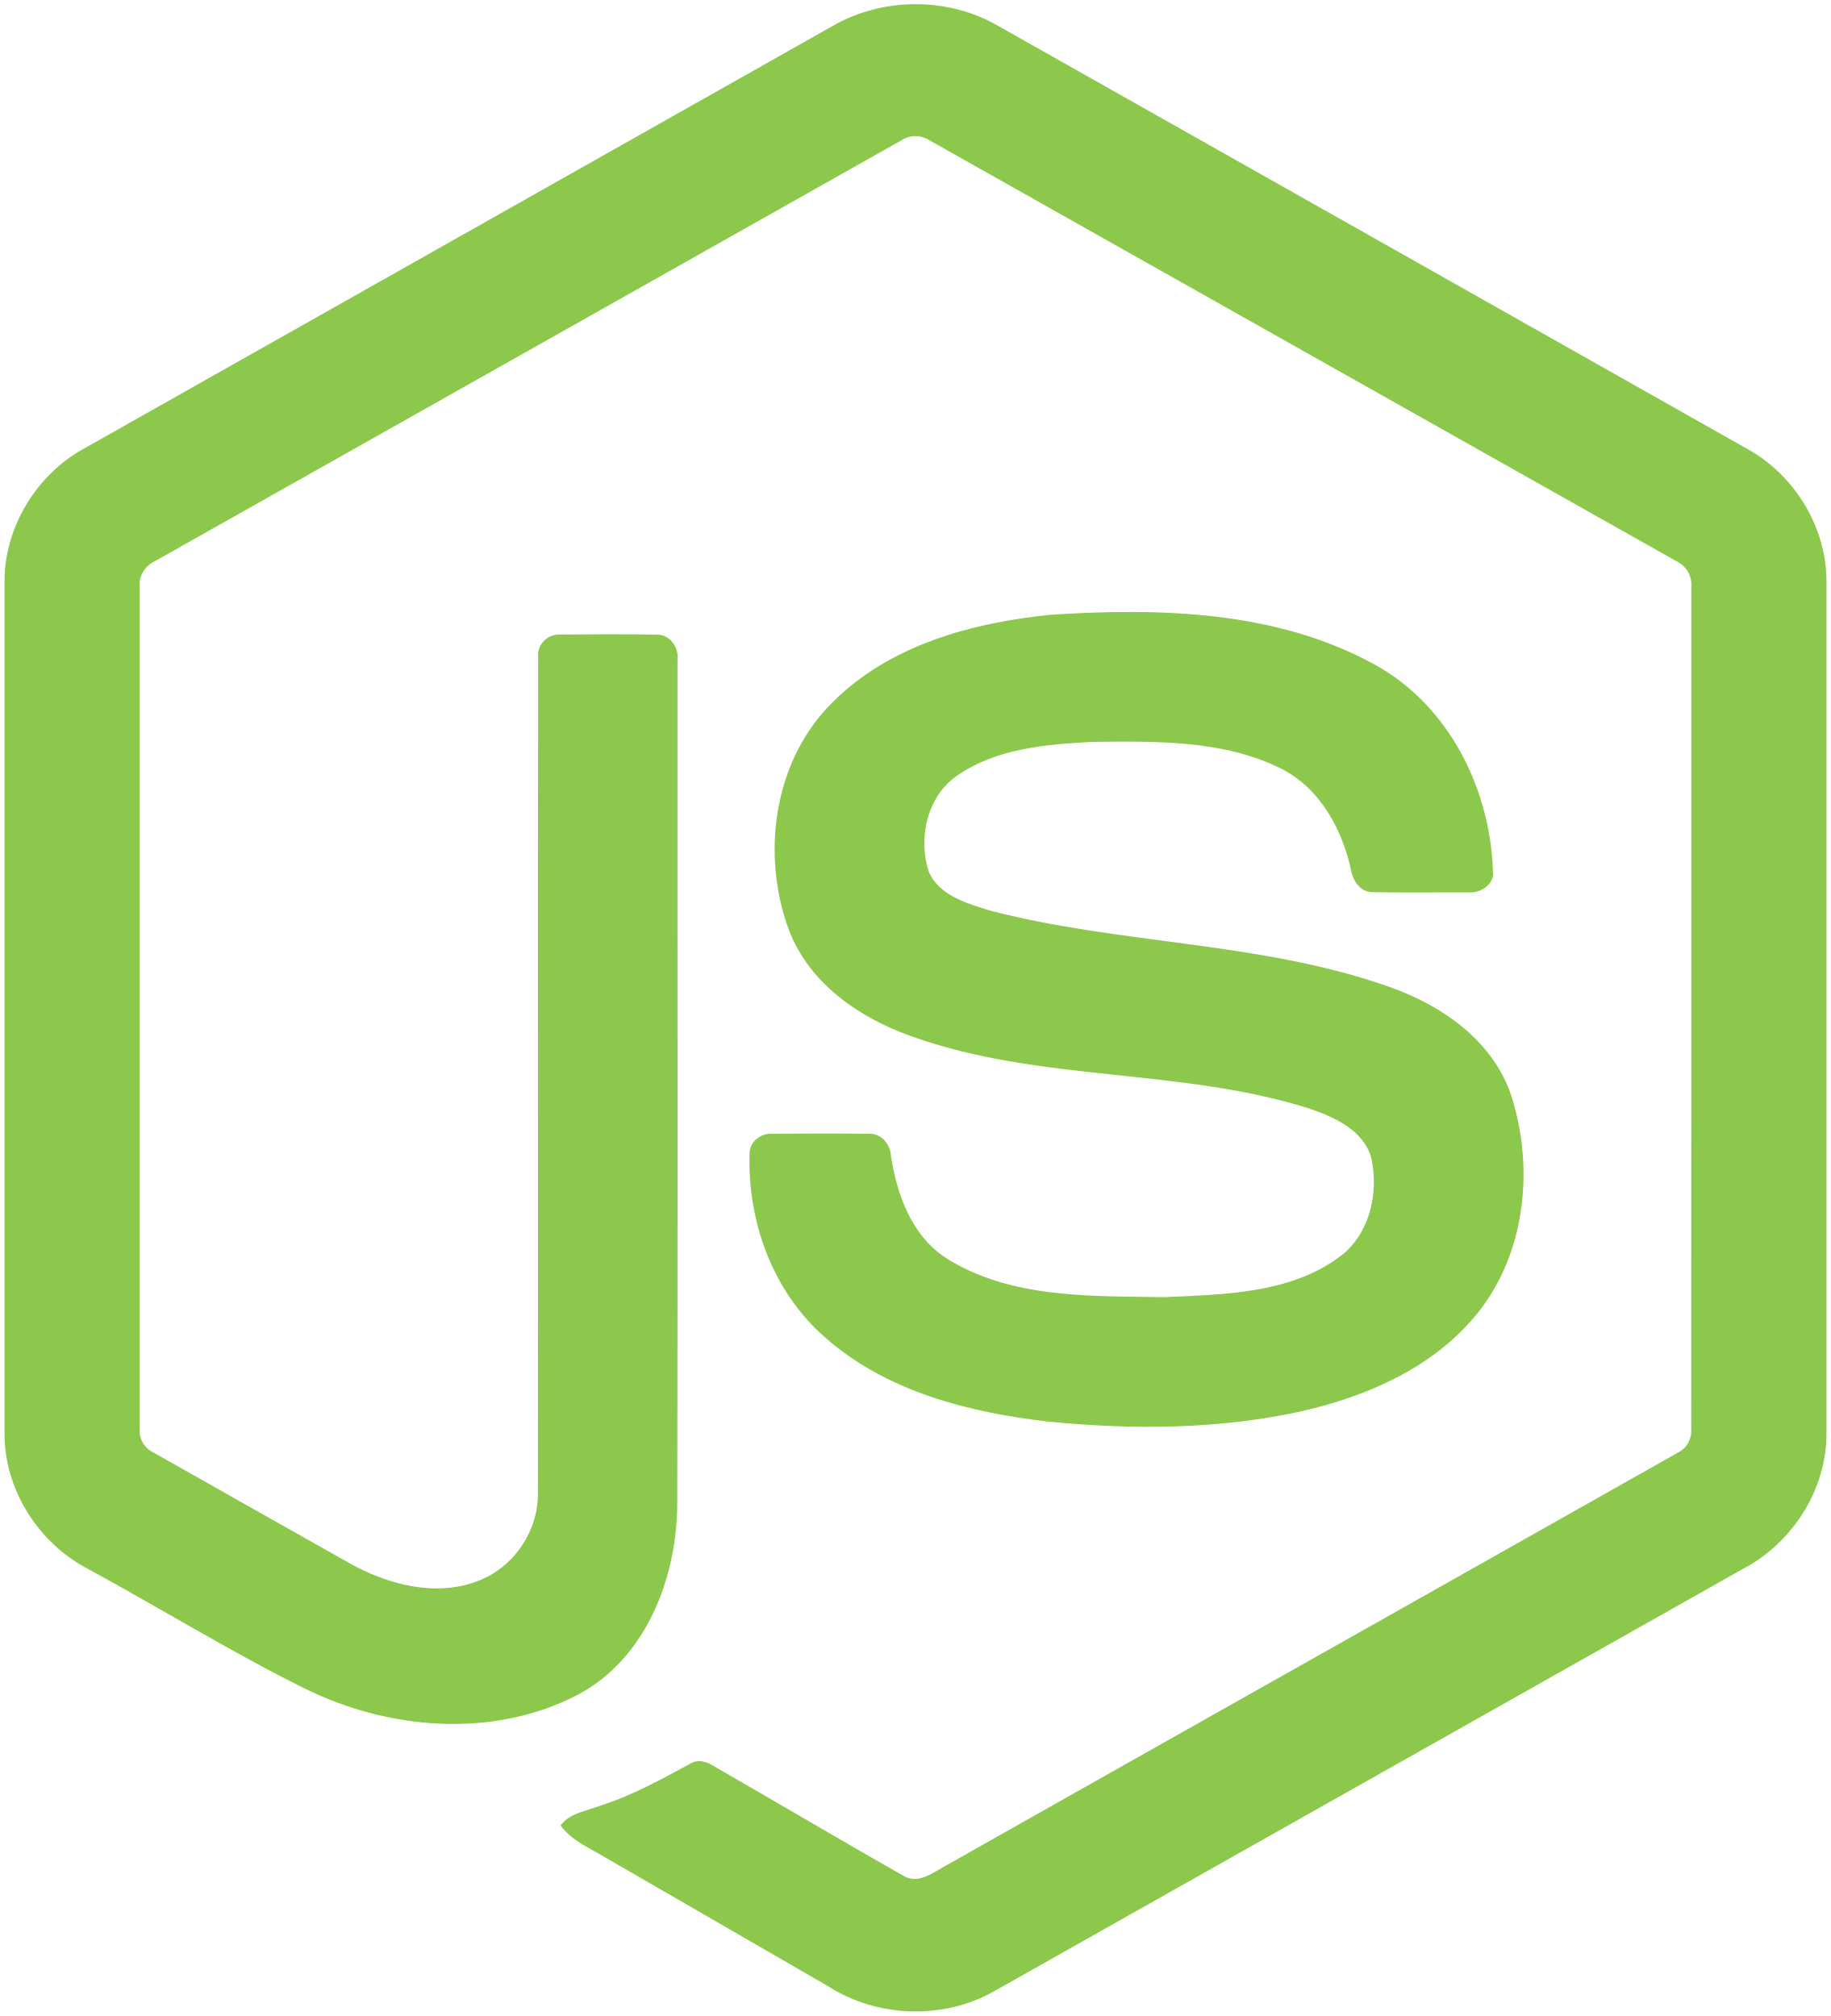
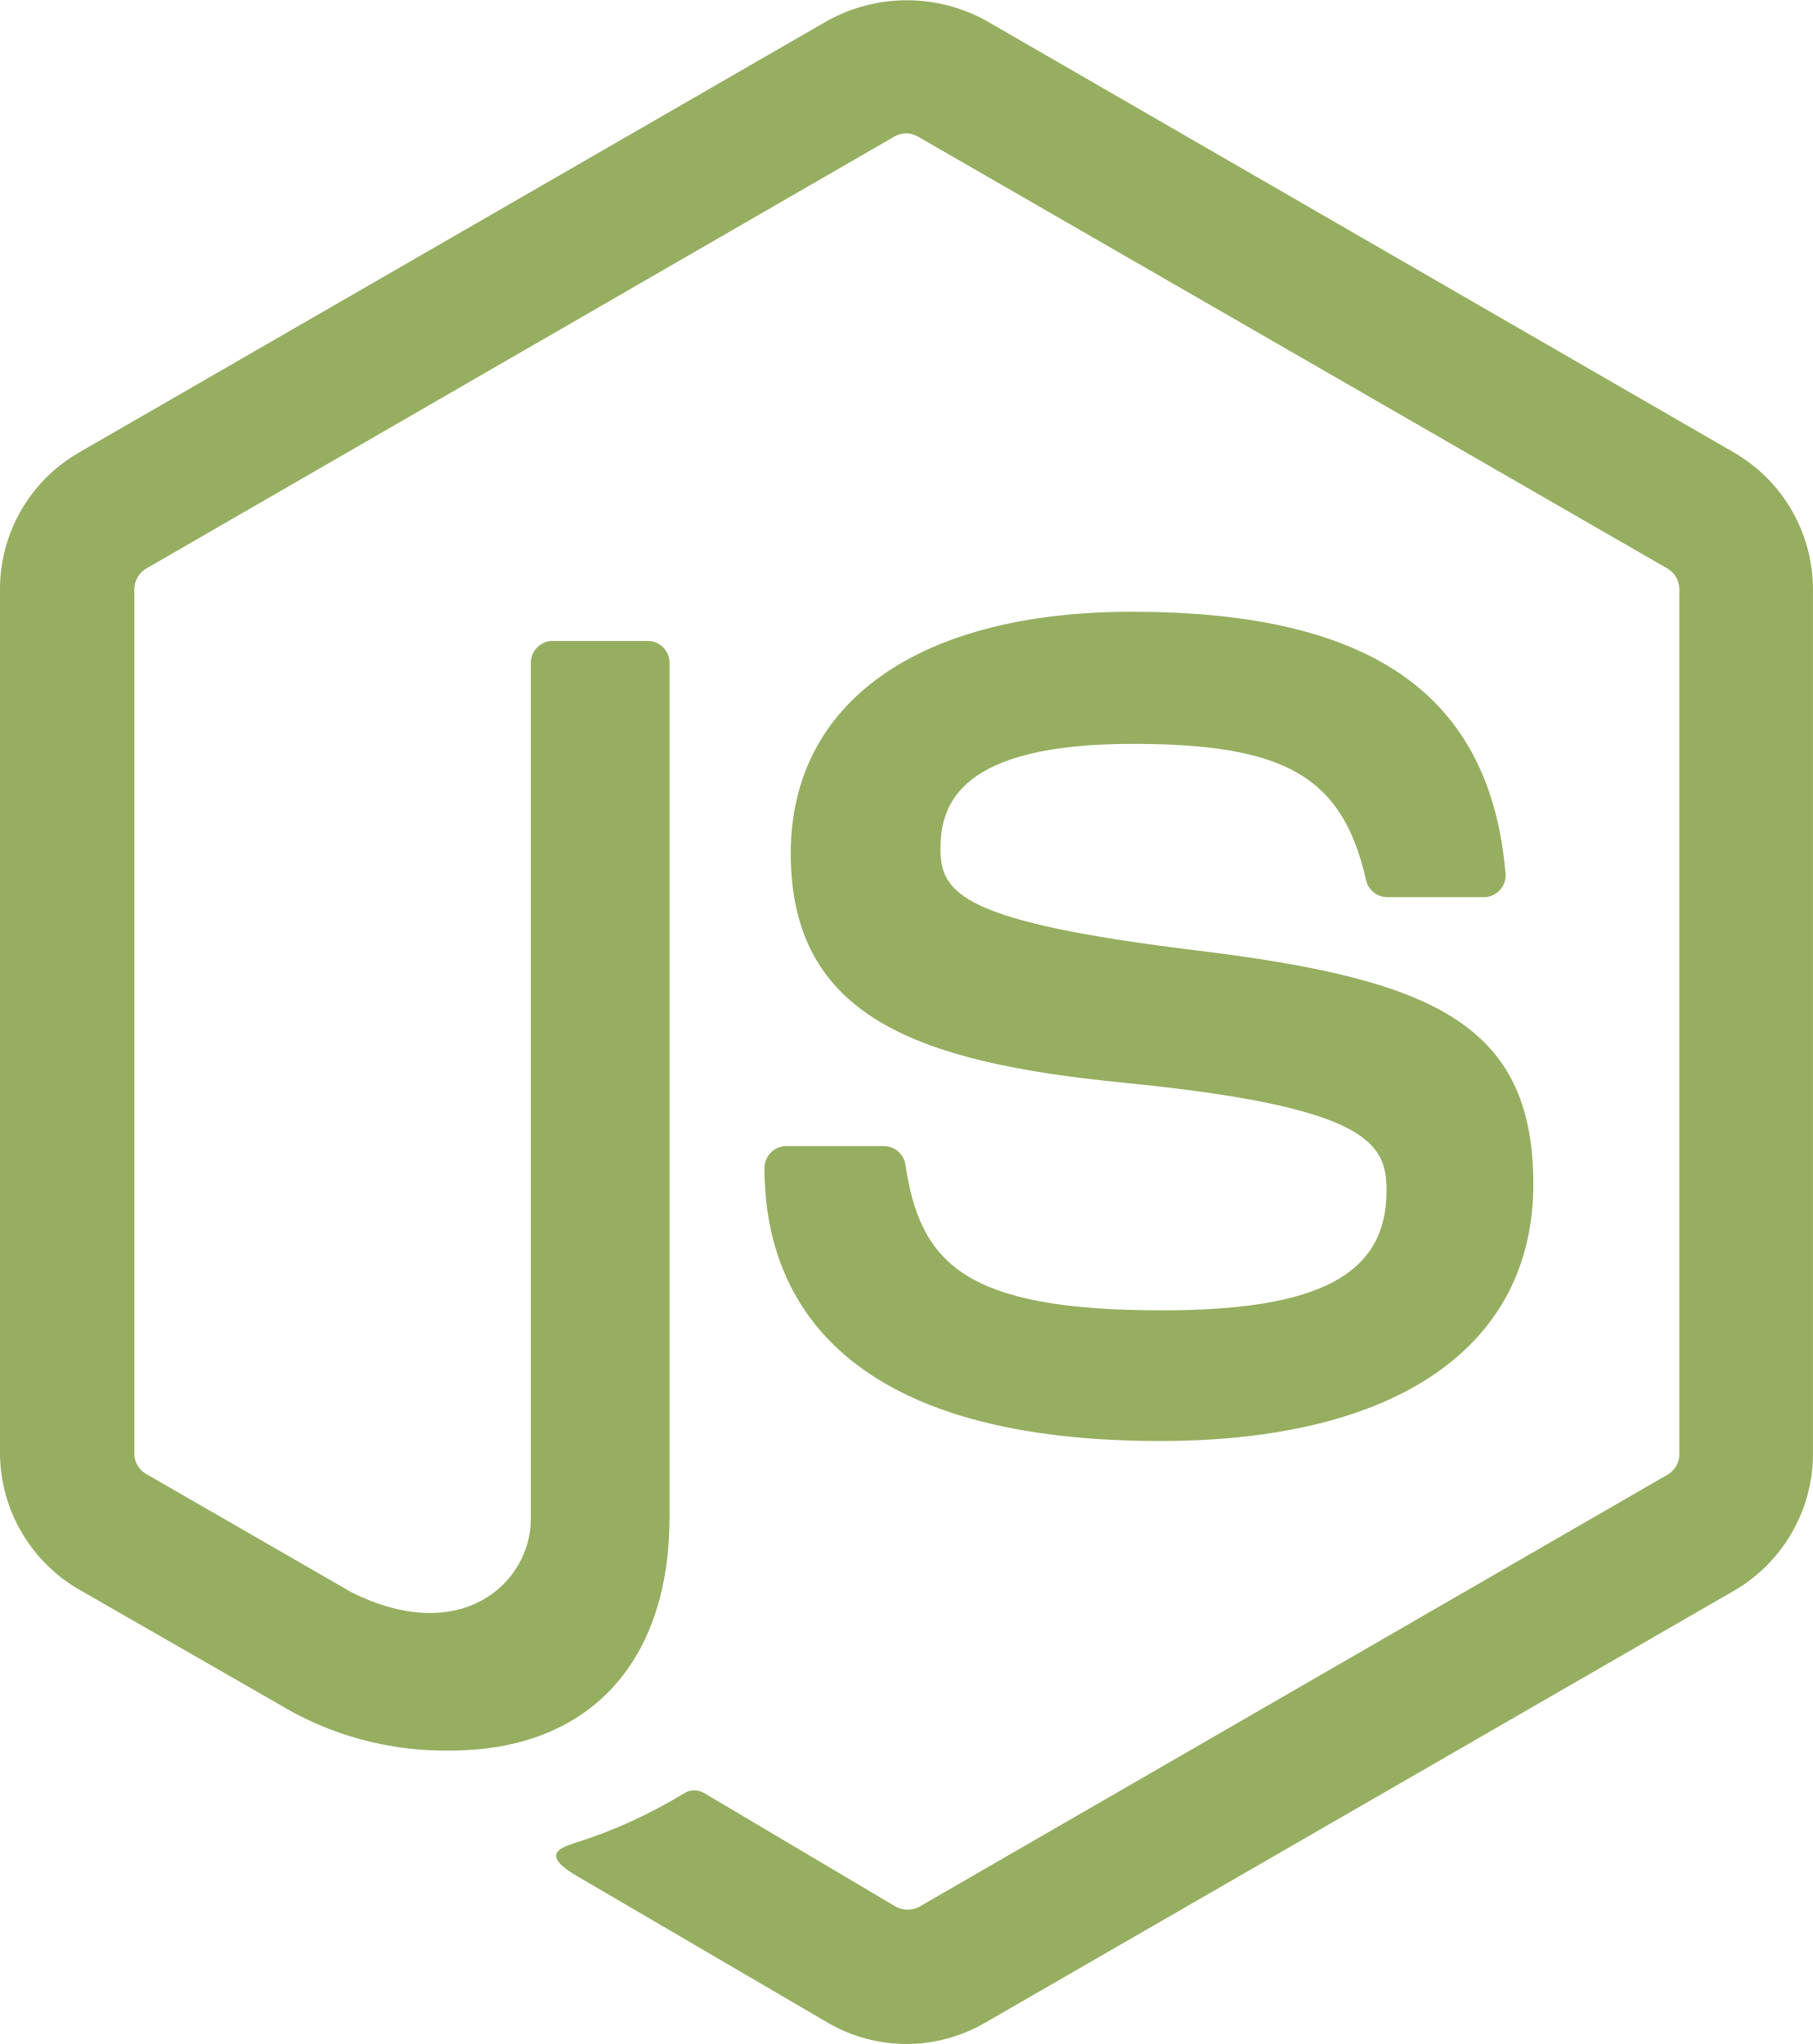
- <svg xmlns="http://www.w3.org/2000/svg" width="2270" height="2500" viewBox="0 0 256 282">
-   <g fill="#8CC84B">
-     <path d="M116.504 3.58c6.962-3.985 16.03-4.003 22.986 0 34.995 19.774 70.001 39.517 104.99 59.303 6.581 3.707 10.983 11.031 10.916 18.614v118.968c.049 7.897-4.788 15.396-11.731 19.019-34.88 19.665-69.742 39.354-104.616 59.019-7.106 4.063-16.356 3.75-23.24-.646-10.457-6.062-20.932-12.094-31.39-18.15-2.137-1.274-4.546-2.288-6.055-4.36 1.334-1.798 3.719-2.022 5.657-2.807 4.365-1.388 8.374-3.616 12.384-5.778 1.014-.694 2.252-.428 3.224.193 8.942 5.127 17.805 10.403 26.777 15.481 1.914 1.105 3.852-.362 5.488-1.274 34.228-19.345 68.498-38.617 102.72-57.968 1.268-.61 1.969-1.956 1.866-3.345.024-39.245.006-78.497.012-117.742.145-1.576-.767-3.025-2.192-3.67-34.759-19.575-69.5-39.18-104.253-58.76a3.621 3.621 0 00-4.094-.006C91.2 39.257 56.465 58.88 21.712 78.454c-1.42.646-2.373 2.071-2.204 3.653.006 39.245 0 78.497 0 117.748a3.329 3.329 0 001.89 3.303c9.274 5.259 18.56 10.481 27.84 15.722 5.228 2.814 11.647 4.486 17.407 2.33 5.083-1.823 8.646-7.01 8.549-12.407.048-39.016-.024-78.038.036-117.048-.127-1.732 1.516-3.163 3.2-3 4.456-.03 8.918-.06 13.374.012 1.86-.042 3.14 1.823 2.91 3.568-.018 39.263.048 78.527-.03 117.79.012 10.464-4.287 21.85-13.966 26.97-11.924 6.177-26.662 4.867-38.442-1.056-10.198-5.09-19.93-11.097-29.947-16.55C5.368 215.886.555 208.357.604 200.466V81.497c-.073-7.74 4.504-15.197 11.29-18.85C46.768 42.966 81.636 23.27 116.504 3.58z" />
-     <path d="M146.928 85.99c15.21-.979 31.493-.58 45.18 6.913 10.597 5.742 16.472 17.793 16.659 29.566-.296 1.588-1.956 2.464-3.472 2.355-4.413-.006-8.827.06-13.24-.03-1.872.072-2.96-1.654-3.195-3.309-1.268-5.633-4.34-11.212-9.642-13.929-8.139-4.075-17.576-3.87-26.451-3.785-6.479.344-13.446.905-18.935 4.715-4.214 2.886-5.494 8.712-3.99 13.404 1.418 3.369 5.307 4.456 8.489 5.458 18.33 4.794 37.754 4.317 55.734 10.626 7.444 2.572 14.726 7.572 17.274 15.366 3.333 10.446 1.872 22.932-5.56 31.318-6.027 6.901-14.805 10.657-23.56 12.697-11.647 2.597-23.734 2.663-35.562 1.51-11.122-1.268-22.696-4.19-31.282-11.768-7.342-6.375-10.928-16.308-10.572-25.895.085-1.619 1.697-2.748 3.248-2.615 4.444-.036 8.888-.048 13.332.006 1.775-.127 3.091 1.407 3.182 3.08.82 5.367 2.837 11 7.517 14.182 9.032 5.827 20.365 5.428 30.707 5.591 8.568-.38 18.186-.495 25.178-6.158 3.689-3.23 4.782-8.634 3.785-13.283-1.08-3.925-5.186-5.754-8.712-6.95-18.095-5.724-37.736-3.647-55.656-10.12-7.275-2.571-14.31-7.432-17.105-14.906-3.9-10.578-2.113-23.662 6.098-31.765 8.006-8.06 19.563-11.164 30.551-12.275z" />
+ <svg xmlns="http://www.w3.org/2000/svg" viewBox="0 0 24.83 28">
+   <defs>
+     <style>.cls-1{fill:#96ae60;}</style>
+   </defs>
+   <g id="Calque_2" data-name="Calque 2">
+     <g id="Calque_1-2" data-name="Calque 1">
+       <path class="cls-1" d="M12.42,28a2.15,2.15,0,0,1-1.08-.29l-3.42-2c-.51-.29-.26-.39-.09-.45a6.83,6.83,0,0,0,1.55-.7.26.26,0,0,1,.26,0l2.63,1.56a.34.34,0,0,0,.32,0L22.84,20.2a.32.32,0,0,0,.16-.28V8.07a.33.33,0,0,0-.16-.28L12.57,1.87a.32.32,0,0,0-.32,0L2,7.79a.33.33,0,0,0-.16.28V19.92a.32.32,0,0,0,.16.27l2.81,1.62c1.52.76,2.46-.14,2.46-1V9.08a.3.3,0,0,1,.3-.3h1.3a.3.3,0,0,1,.3.3h0V20.78c0,2-1.11,3.2-3,3.2a4.39,4.39,0,0,1-2.36-.64l-2.7-1.55A2.17,2.17,0,0,1,0,19.92V8.07A2.16,2.16,0,0,1,1.08,6.2L11.34.28a2.25,2.25,0,0,1,2.16,0L23.75,6.2a2.17,2.17,0,0,1,1.08,1.87V19.92a2.17,2.17,0,0,1-1.08,1.87L13.49,27.71A2.15,2.15,0,0,1,12.42,28Z" />
+       <path class="cls-1" d="M10.47,16a.3.3,0,0,1,.3-.3H12.1a.3.3,0,0,1,.3.25c.2,1.35.8,2,3.51,2,2.16,0,3.08-.49,3.08-1.64,0-.66-.26-1.15-3.62-1.48-2.81-.28-4.54-.9-4.54-3.14,0-2.07,1.75-3.31,4.67-3.31,3.29,0,4.91,1.14,5.12,3.59a.3.3,0,0,1-.28.32H19a.3.3,0,0,1-.29-.23c-.32-1.42-1.1-1.87-3.2-1.87-2.36,0-2.63.82-2.63,1.44s.32,1,3.51,1.39S21,14,21,16.22s-1.86,3.52-5.11,3.52C11.41,19.74,10.47,17.68,10.47,16Z" />
+     </g>
  </g>
</svg>
